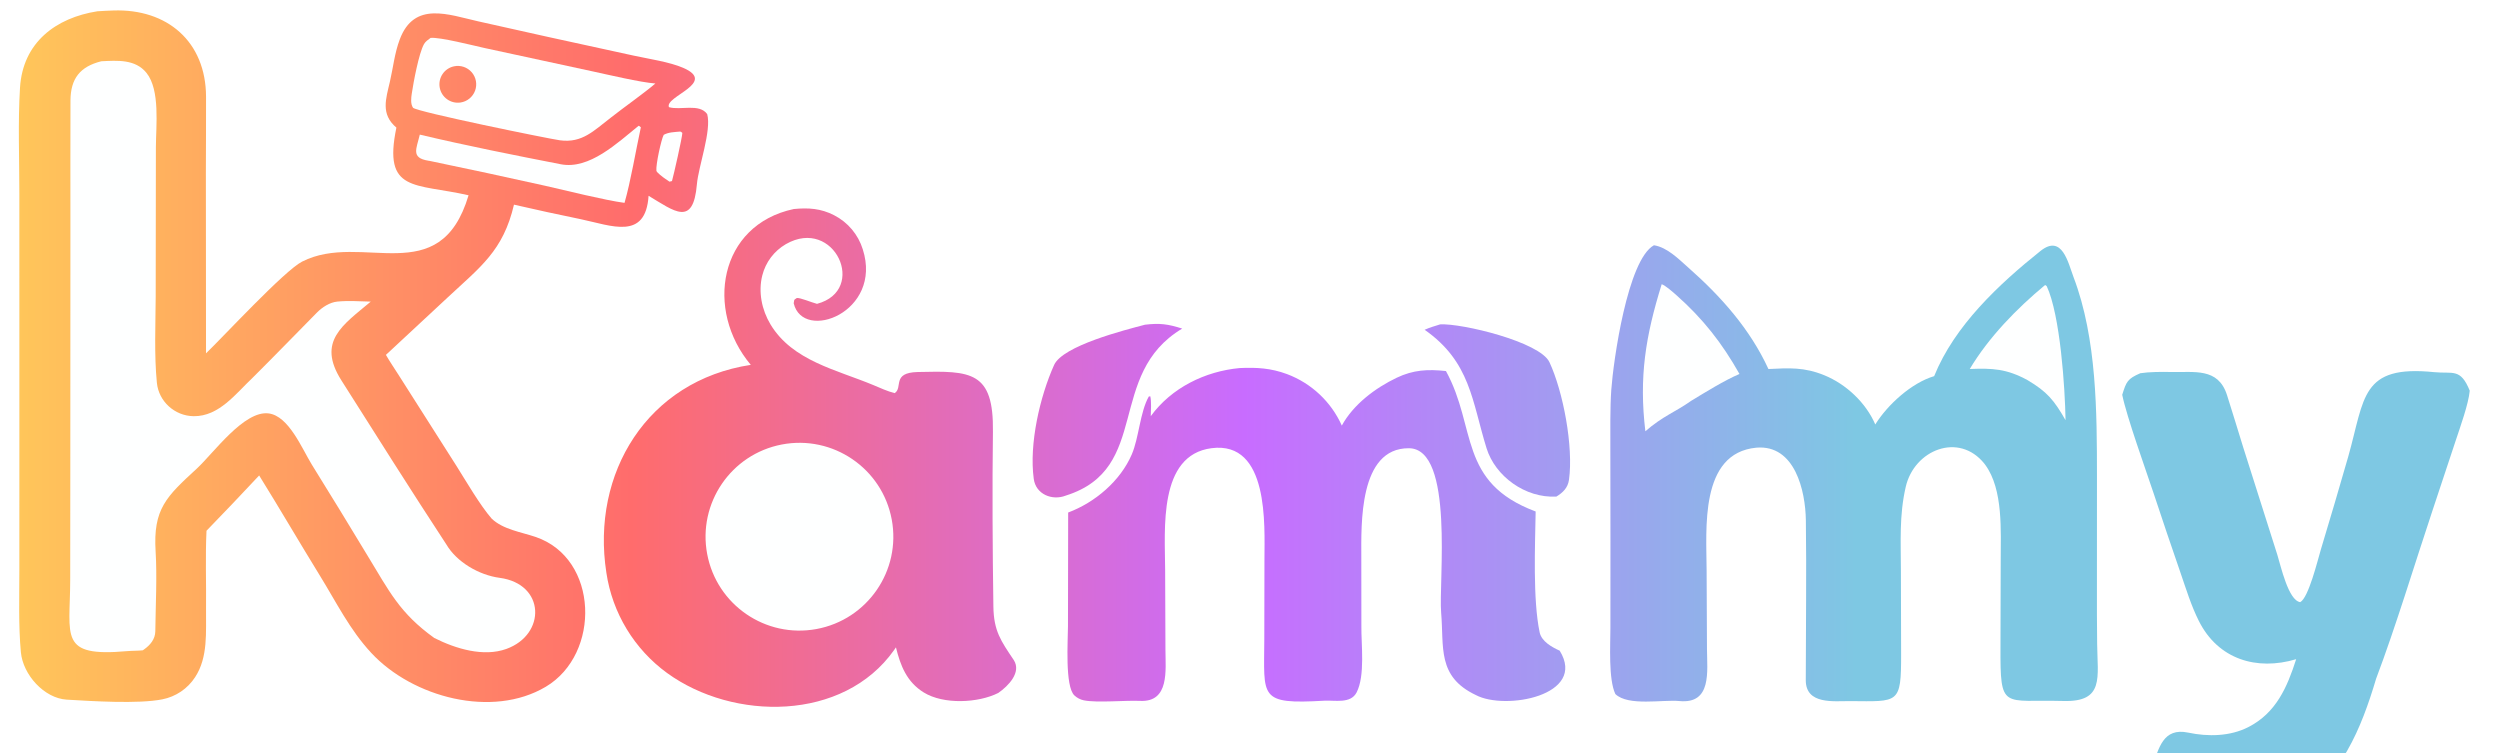
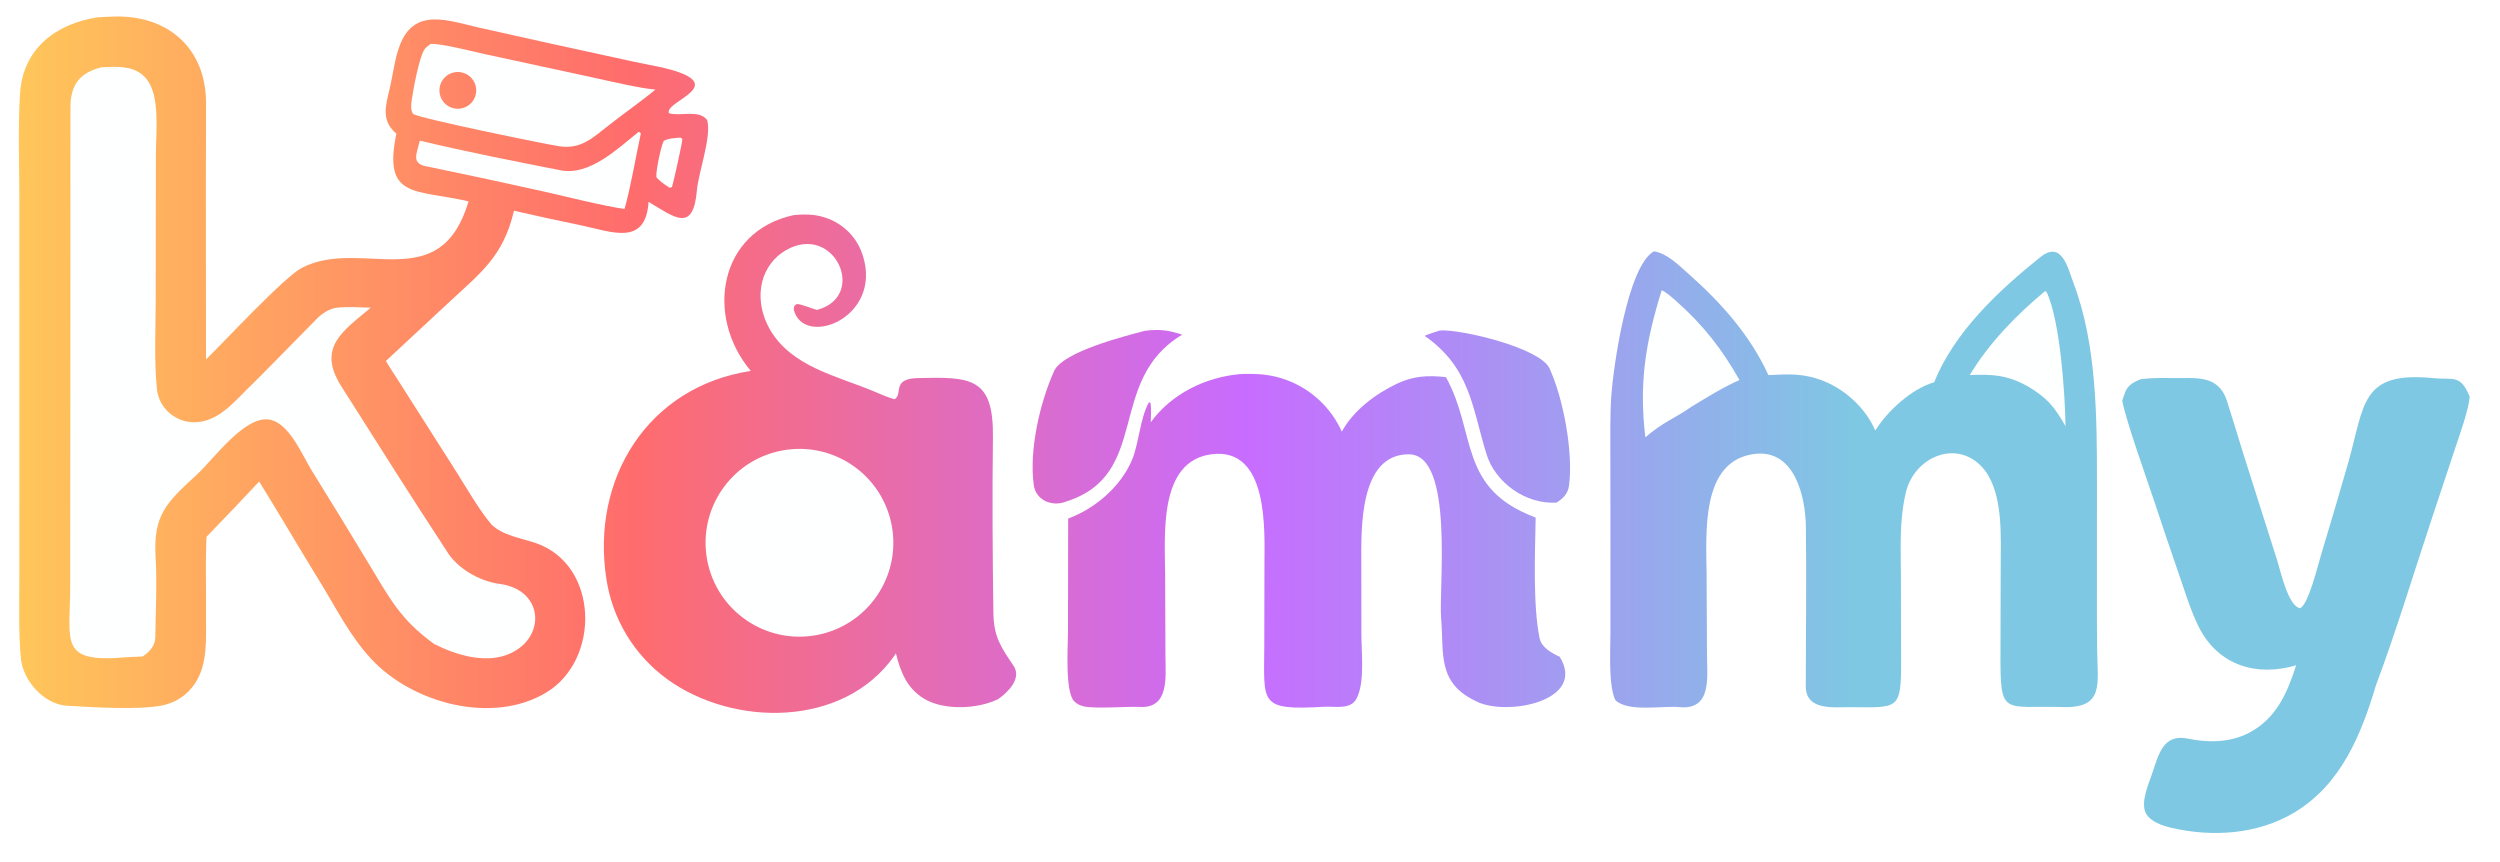
- <svg xmlns="http://www.w3.org/2000/svg" width="2060" height="620" viewBox="420 390 2060 620">
+ <svg xmlns="http://www.w3.org/2000/svg" width="2060" height="710" viewBox="420 385 2060 710">
  <defs>
    <linearGradient id="kammyGrad" gradientUnits="userSpaceOnUse" x1="435" y1="750" x2="2455" y2="750">
      <stop offset="0%" stop-color="#FFC65A" />
      <stop offset="25%" stop-color="#FF6C6C" />
      <stop offset="50%" stop-color="#C86CFF" />
      <stop offset="75%" stop-color="#7EC8E3" />
      <stop offset="100%" stop-color="#7EC8E3" />
    </linearGradient>
  </defs>
  <path fill="url(#kammyGrad)" d="M500.195 399.298C504.613 398.994 509.083 398.793 513.47 398.643C557.807 397.124 589.657 424.263 589.78 469.74C589.835 489.961 589.696 511.581 589.64 532.256L589.757 681.145C603.96 667.499 654.349 612.992 668.937 605.563C718.171 580.492 782.429 630.277 806.098 550.911C761.884 540.789 735.407 549.003 746.625 495.156C733.512 484.046 737.984 471.57 741.286 457.257C744.003 445.475 745.09 433.959 749.396 422.487C761.338 390.663 789.551 402.096 814.208 407.624L871.698 420.454L942.119 435.821C954.568 438.55 971.665 440.991 983.057 445.947C1011.39 458.273 967.39 469.443 971.213 478.298C980.624 481.132 996.152 474.931 1002.73 484C1006.47 497.56 995.493 527.13 994.24 541.861C991.235 577.211 975.671 564.031 954.427 551.338C951.998 588.258 924.07 575.961 898.388 570.58C880.047 566.826 861.754 562.843 843.512 558.634C834.652 596.68 815.813 609.948 788.987 635.003L737.984 682.424C741.128 687.859 745.384 694.167 748.807 699.55L796.309 774.216C804.286 786.875 815.45 806.168 825.113 817.317C834.459 826.289 849.227 828.337 861.309 832.432C913.47 850.109 915.192 928.84 869.747 955.877C825.661 982.107 760.084 964.745 725.917 927.996C708.174 908.913 697.199 886.377 683.611 864.361C666.664 836.835 650.53 809.144 633.542 781.775C619.229 797.103 604.767 812.292 590.159 827.34C589.143 848.792 590.024 870.287 589.776 891.751C589.558 910.581 591.626 931.436 580.77 947.993C574.602 957.496 564.841 964.089 553.722 966.264C533.883 970.191 495.831 967.748 475.038 966.513C456.383 965.404 438.9 945.972 437.192 927.353C435.178 905.402 435.942 882.255 435.943 859.836L435.966 724.954L435.944 549.14C435.943 520.672 434.737 490.541 436.483 462.262C438.789 424.888 466.092 404.691 500.195 399.298Z" />
  <path fill="#FEFFFF" d="M503.49 440.479C516.758 439.835 531.538 438.651 540.734 450.109C552.051 464.207 548.514 493.688 548.451 511.383L548.297 634.266C548.173 657.382 547 682.53 549.273 705.463C550.781 720.689 563.905 732.778 579.598 732.941C600.619 733.159 614.297 714.295 628.29 701.144C646.037 683.485 663.525 665.427 681.102 647.618C685.551 643.11 691.732 639.125 697.951 638.503C706.604 637.638 716.796 638.268 725.499 638.534C702.629 657.79 680.84 671.153 701.294 703.41C729.956 748.609 758.505 793.945 787.856 838.711C796.233 852.97 814.511 863.853 831.702 866.135C869.45 871.145 870.148 912.922 837.164 924.749C818.503 931.44 795.923 924.771 777.862 915.703C749.286 895.185 740.769 877.223 722.986 848.07C707.795 822.866 692.433 797.766 676.899 772.772C668.657 759.29 657.937 732.876 641.46 730.663C621.154 727.936 595.844 763.522 582.17 776.122C557.147 799.179 546.024 809.206 548.231 844.525C549.484 864.595 548.223 889.871 547.975 910.245C547.863 916.684 543.813 921.521 538.695 925.134L537.645 925.867C533.463 926.301 528.798 926.17 524.797 926.528C468.074 931.598 477.788 914.688 477.847 867.949L477.933 778.797L478.023 572.692C478.048 539.449 477.918 506.204 478.068 472.963C478.151 454.606 486.062 444.843 503.49 440.479Z" />
  <path fill="#FEFFFF" d="M774.792 421.234C782.113 420.414 810.134 427.529 818.842 429.47L908.085 448.768C921.103 451.556 947.526 457.863 960.038 458.797C950.839 466.682 933.734 478.714 923.362 486.907C909.458 497.465 899.87 508.155 881.297 505.595C872.024 504.318 762.572 481.998 760.326 478.756C758.163 475.633 758.764 470.679 759.303 467.095C760.704 457.771 765.125 433.862 769.393 426.31C770.593 424.186 772.859 422.645 774.792 421.234Z" />
  <path fill="url(#kammyGrad)" d="M794.084 444.651C799.486 443.5 805.087 445.379 808.702 449.555C812.317 453.731 813.374 459.543 811.462 464.725C809.549 469.906 804.968 473.637 799.507 474.463C791.405 475.687 783.796 470.25 782.33 462.188C780.863 454.126 786.07 446.358 794.084 444.651Z" />
  <path fill="#FEFFFF" d="M946.234 493.649C947.065 493.898 947.31 494.291 948.062 494.926C943.909 514.014 939.764 539.184 934.612 557.158C918.686 555.055 886.119 546.922 868.905 543.006C837.405 535.977 805.853 529.185 774.252 522.63L772.932 522.419C758.367 520.044 763.18 512.685 765.916 500.922C803.931 509.959 843.792 517.886 882.115 525.352C905.646 529.936 928.8 507.676 946.234 493.649Z" />
  <path fill="#FEFFFF" d="M980.308 498.417C981.281 498.474 981.182 498.717 982.254 499.52C982.097 503.545 975.069 534.481 973.709 539.205L971.634 539.69L968.084 537.256C966.344 536.12 961.033 532.052 960.877 530.736C960.292 525.818 964.861 504.781 966.914 501.094C971.008 498.858 975.55 498.885 980.308 498.417Z" />
  <path fill="url(#kammyGrad)" d="M1782.85 592.094C1793.7 593.773 1802.97 603.247 1811.03 610.364C1838.13 634.284 1861.96 661.012 1877.19 694.08C1894.2 693.236 1906.57 692.427 1923.15 699.17C1941.18 706.504 1957.52 721.811 1965.23 739.759C1975.29 723.527 1995.16 705.417 2013.74 699.945C2030.55 658.334 2067.08 624.201 2101.32 596.826C2119.22 582.516 2124.15 606.637 2128.6 618.366C2147.94 669.218 2147.84 730.39 2147.9 782.512L2147.87 871.745C2147.81 887.986 2147.87 904.227 2148.05 920.467C2148.31 948.198 2154.16 968.545 2120.29 967.613C2070.03 966.229 2068.19 975.913 2068.4 922.753L2068.59 852.049C2068.6 827.645 2070.74 793.371 2055.89 773.087L2055.11 772.037C2034.1 745.833 1997.37 760.634 1990.33 791.139C1984.87 814.827 1986.31 836.582 1986.35 860.58L1986.52 929.082C1986.59 970.379 1984.54 967.991 1944.53 967.711C1931.3 967.618 1907.95 970.873 1907.96 950.487C1907.98 906.411 1908.64 862.684 1908.03 818.643C1907.67 794.393 1899.02 756.172 1867.22 758.883C1820.18 763.342 1826.17 826.317 1826.25 859.884L1826.55 924.796C1826.65 943.107 1830.7 970.272 1803.84 967.667C1790.04 966.33 1761.62 972.115 1751.05 961.886C1745.26 949.59 1746.97 921.562 1746.98 907.273L1747.02 835.853L1746.93 761.138C1746.92 746.218 1746.67 725.659 1747.7 711.225C1749.39 687.498 1761.08 604.05 1782.85 592.094Z" />
  <path fill="#FEFFFF" d="M1789.24 624.188C1792.37 625.284 1798.6 630.763 1801.25 633.118C1823.34 652.742 1838.93 672.636 1853.33 698.154C1840.98 703.391 1825.21 713.2 1813.51 720.29C1800.18 729.713 1790.18 732.81 1775.78 745.36C1770.43 700.599 1775.93 667.008 1789.24 624.188Z" />
  <path fill="#FEFFFF" d="M2105.18 624.841L2106.47 625.724C2117.66 649.682 2121.58 709.81 2122.01 736.233C2112.62 719.821 2106.81 712.73 2090.52 703.143C2073.44 693.85 2061.79 693.322 2043.09 694.051C2058.79 667.816 2081.74 644.275 2105.18 624.841Z" />
  <path fill="url(#kammyGrad)" d="M1074.08 562.239C1086.1 561.071 1096.4 561.726 1107.3 567.349C1118.65 573.155 1127.17 583.293 1130.94 595.466C1147.49 647.282 1081.7 672.15 1074.01 639.923C1074.73 636.217 1073.78 637.565 1076.62 635.545C1079.3 635.224 1088.71 639.185 1093.2 640.371C1135.32 629.175 1107.56 568.271 1067.59 591.157C1057.89 596.771 1050.87 606.073 1048.13 616.946C1044.69 630.505 1047.68 645.336 1054.9 657.322C1073.02 687.382 1109.43 694.693 1139.51 707.253C1145.26 709.656 1151.22 712.436 1157.21 713.949C1164.27 709.371 1154.55 697.09 1176.13 696.543C1220.36 695.42 1238.85 695.97 1238.18 745.799C1237.56 792.052 1237.88 843.26 1238.55 889.843C1238.85 909.926 1244.73 918.097 1255.4 933.96C1261.75 943.989 1251.03 955.128 1242.58 960.993C1226.02 969.337 1197.48 970.687 1181.14 960.561C1167.22 951.933 1162 938.666 1158.26 923.418C1157.77 924.164 1157.26 924.902 1156.74 925.631C1114.97 984.717 1024.23 984.139 969.737 944.605C942.61 924.879 924.559 895.07 919.647 861.891C906.891 779.916 953.417 703.644 1038.65 690.648C1000.7 645.56 1012.26 575.393 1074.08 562.239Z" />
  <path fill="#FEFFFF" d="M1064.24 756.265C1106.3 748.23 1146.89 775.903 1154.78 817.997C1162.67 860.091 1134.86 900.585 1092.74 908.332C1050.82 916.041 1010.57 888.393 1002.71 846.502C994.861 804.611 1022.37 764.26 1064.24 756.265Z" />
  <path fill="url(#kammyGrad)" d="M1441.47 693.282C1455.63 692.667 1467.02 693.271 1480.56 698.271C1500.64 705.828 1516.88 721.095 1525.66 740.68C1535.17 723.247 1553.25 709.699 1570.86 701.274C1584.59 694.71 1596.68 694.126 1611.47 695.748C1637.09 742.422 1621.15 787.456 1685.38 811.473C1684.91 839.313 1683 883.999 1688.65 910.988C1690.22 918.507 1698.56 923.145 1705.2 926.174C1727.98 963.171 1660.14 975.616 1636.02 962.68C1603.98 947.439 1609.94 923.249 1607.5 894.824C1605.34 869.6 1618.51 759.558 1580.95 759.344C1539.54 759.108 1541.71 822.166 1541.72 849.233L1541.78 905.75C1541.59 921.062 1544.99 946.625 1537.86 960.535C1532.96 970.116 1519.84 966.875 1511.31 967.369C1456.76 970.531 1461.65 964.755 1461.78 916.586L1461.91 850.791C1461.95 823.143 1465.89 753.194 1418.34 759.303C1374.25 764.968 1379.95 826.188 1380.08 859.47L1380.33 925.527C1380.38 942.234 1383.75 968.702 1359.47 967.533C1347.61 966.962 1323.88 969.274 1313.1 967.077C1310.16 966.471 1307.45 965.059 1305.27 963C1297.39 955.439 1300 917.654 1300.01 905.954L1300.17 812.319C1322.31 804.024 1343.18 786.342 1352.6 764.406C1358.51 750.64 1359.35 729.598 1366.6 716.753L1367.84 716.544C1368.86 720.754 1368.35 728.284 1368.23 732.923C1385.28 709.509 1413.06 695.925 1441.47 693.282Z" />
  <path fill="url(#kammyGrad)" d="M2183.62 697.54C2190.82 696.416 2201.23 696.342 2208.56 696.528C2227.92 697.018 2247.65 692.628 2255.01 715.404C2259.71 729.935 2263.92 744.351 2268.45 758.745L2296.53 847.199C2299.38 856.288 2305.56 884.711 2315.38 886.174C2322.3 882.491 2329.77 851.541 2332.45 842.599C2340.15 817.138 2347.66 791.623 2355 766.057C2368.67 717.738 2365.17 690.505 2425.75 696.649C2441.1 698.206 2447.42 693.05 2455.06 711.938C2454.11 722.813 2447.12 742.066 2443.54 752.933L2424.4 810.596C2409.88 854.104 2393.94 906.917 2377.94 949.179C2365.7 990.295 2349.01 1031.5 2310.42 1054.57C2280.33 1072.56 2243.07 1074.98 2209.31 1067.14C2201.98 1065.44 2192.16 1062.24 2188.22 1055.19C2183.68 1046.28 2190.26 1031.43 2193.31 1022.56C2198.78 1006.67 2202.25 989.279 2223.13 993.69C2239.53 997.154 2257.58 996.787 2272.54 989.172C2295.48 977.5 2304.62 956.34 2312.05 933.167C2279.6 942.885 2247.73 933.398 2231.81 901.591C2225.44 888.855 2221.48 875.695 2216.83 862.251C2209.28 840.449 2201.89 818.593 2194.65 796.684C2188.23 777.402 2172.33 733.23 2168.71 715.316C2172.09 704.526 2172.95 702.163 2183.62 697.54Z" />
  <path fill="url(#kammyGrad)" d="M1363.5 657.554C1375.79 656.101 1382.58 657.055 1394.14 660.76C1330.96 698.551 1369.03 776.105 1298.23 798.361C1286.96 802.807 1273.44 797.238 1271.81 784.551C1267.9 755.85 1276.84 716.873 1288.57 690.763C1295.71 674.856 1346.81 661.941 1363.5 657.554Z" />
  <path fill="url(#kammyGrad)" d="M1606.69 657.279C1624.38 656.259 1688.92 671.685 1696.75 688.456C1707.99 712.53 1716.69 758.082 1712.82 785.536C1711.91 791.971 1707.69 796.022 1702.45 799.185C1676.79 800.602 1652.06 782.401 1644.91 759.33C1632.89 720.552 1631.7 688.181 1593.9 661.737C1598.07 659.848 1602.32 658.652 1606.69 657.279Z" />
</svg>
